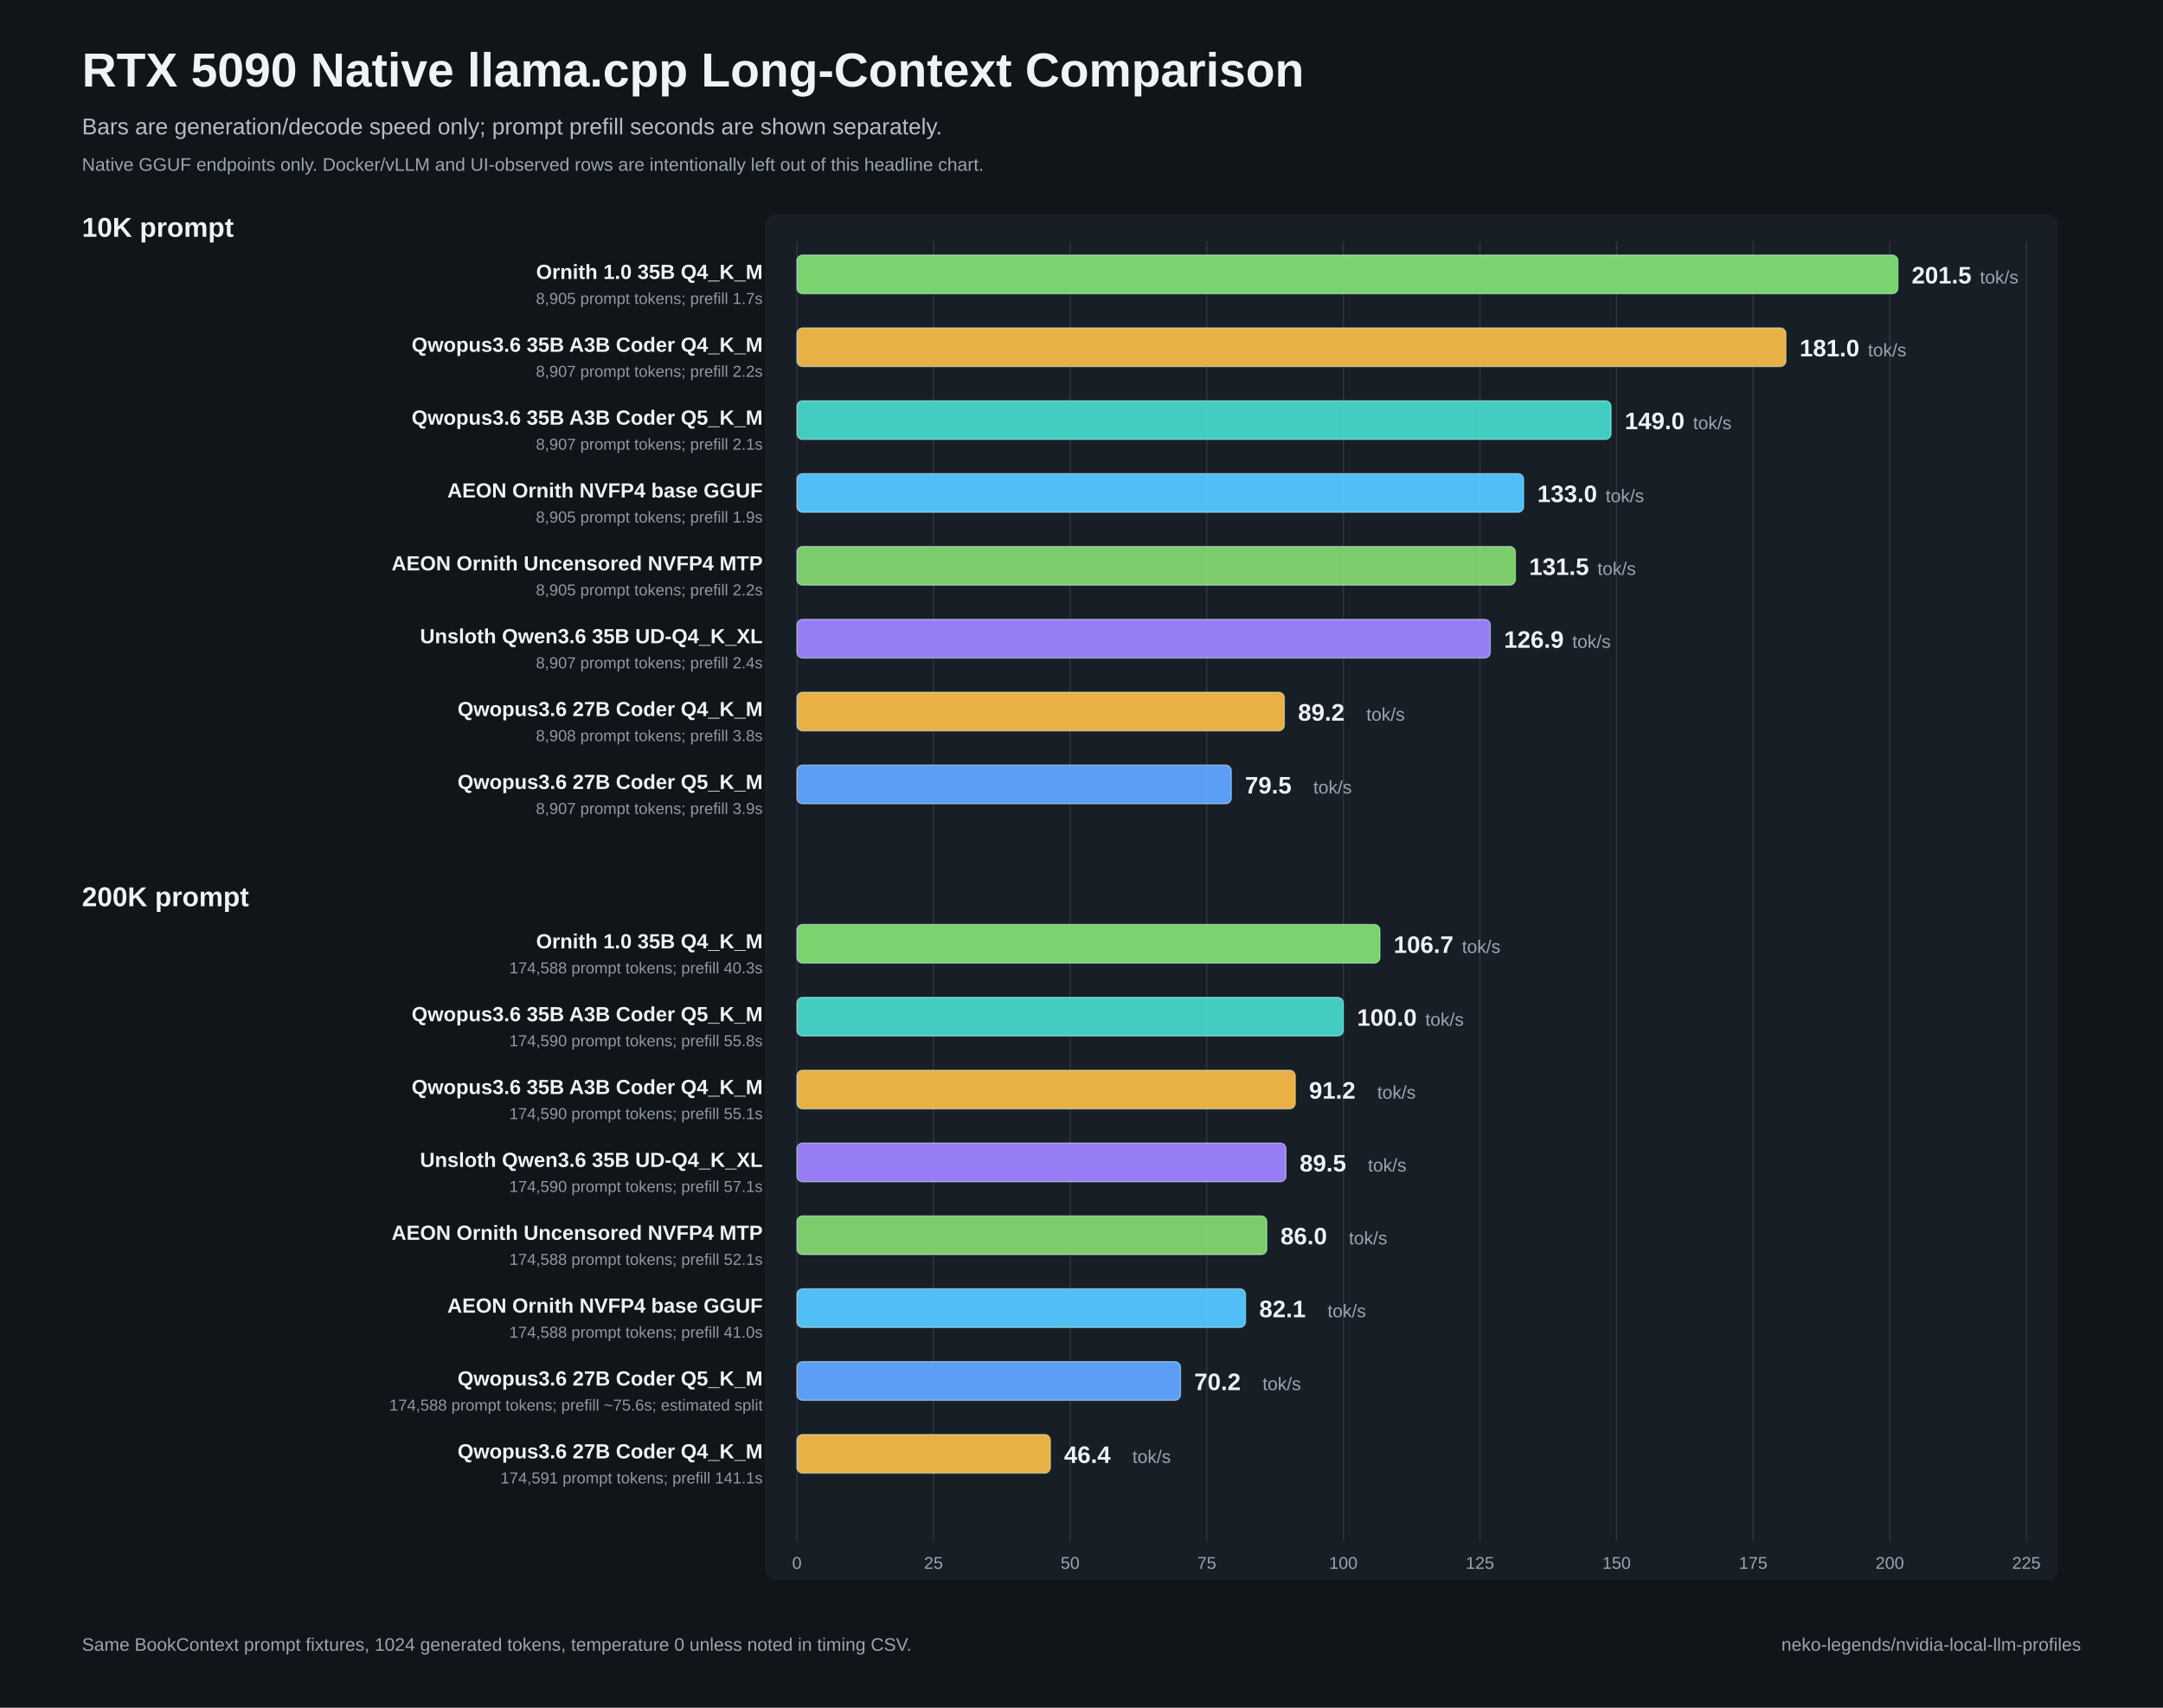
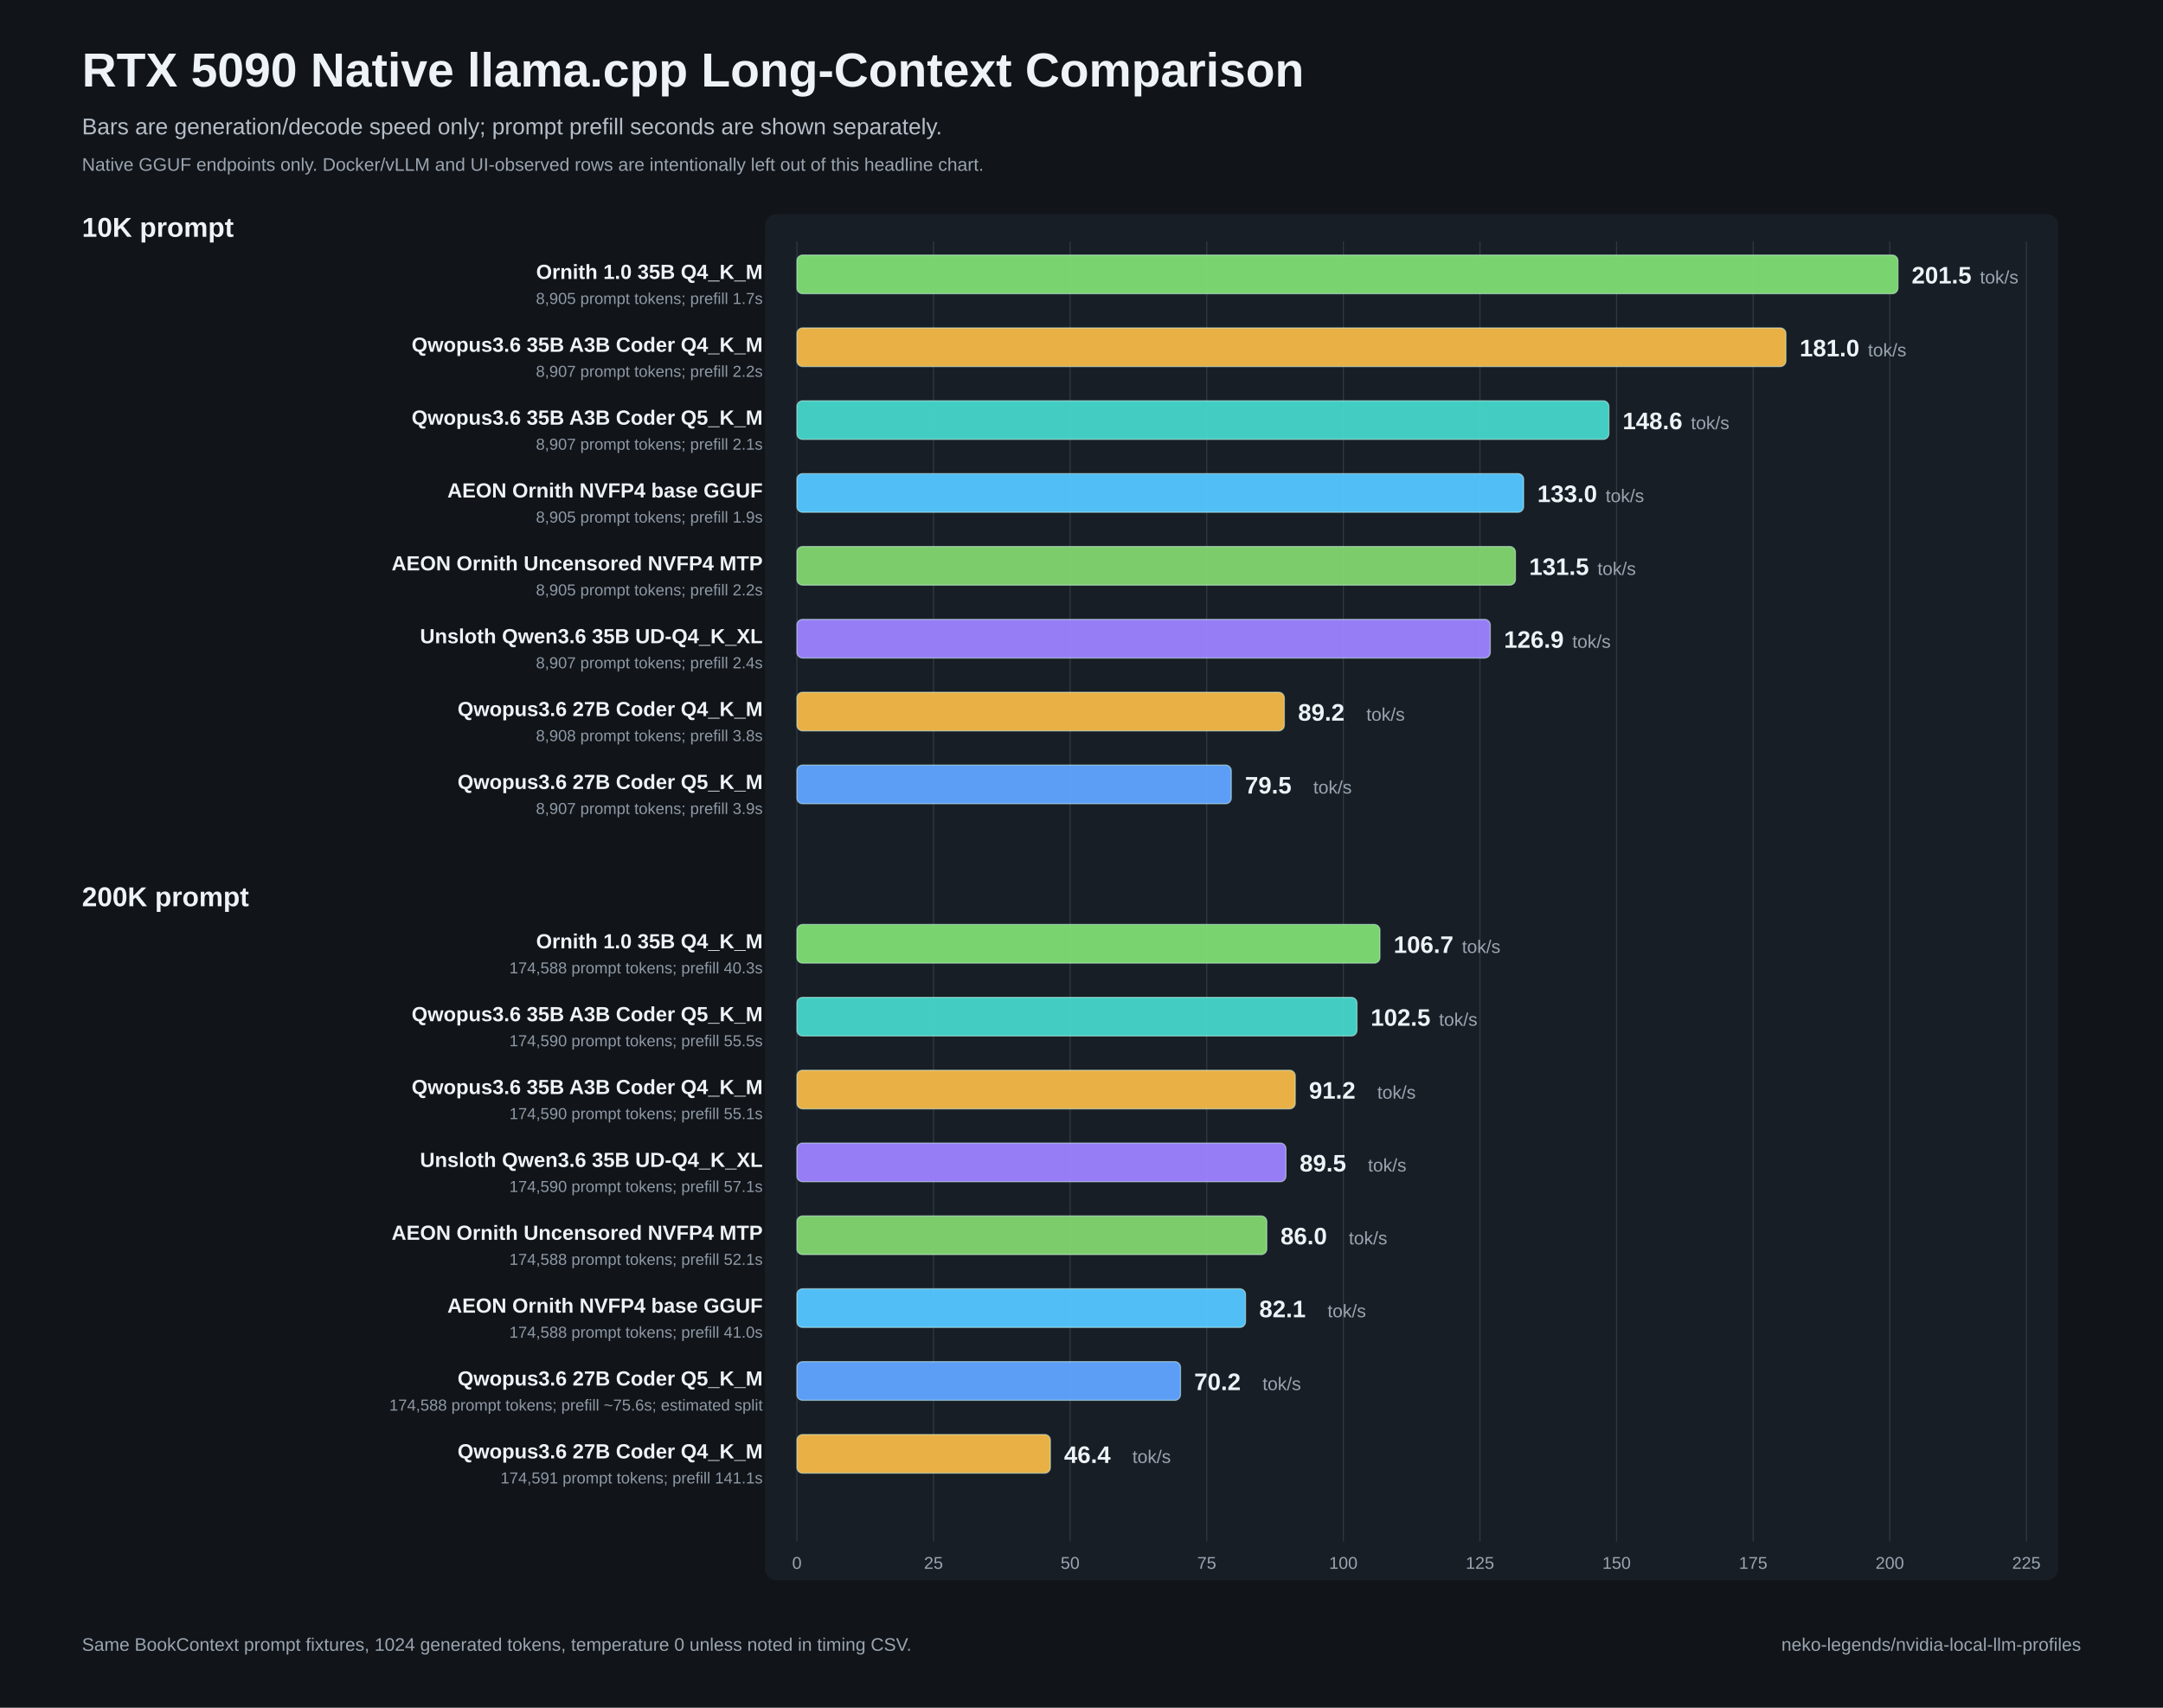
<svg xmlns="http://www.w3.org/2000/svg" width="1900" height="1500" viewBox="0 0 1900 1500">
  <style>
text{font-family:Segoe UI,Arial,sans-serif;letter-spacing:0}
.title{fill:#edf3f7;font-size:42px;font-weight:750}
.subtitle{fill:#b5bec8;font-size:20px}
.group{fill:#edf3f7;font-size:24px;font-weight:750}
.label{fill:#edf3f7;font-size:18px;font-weight:700}
.detail{fill:#8e99a6;font-size:14px}
.value{fill:#edf3f7;font-size:21px;font-weight:750}
.small{fill:#9aa5b1;font-size:16px}
.axis{fill:#9aa5b1;font-size:15px}
</style>
  <rect width="1900" height="1500" fill="#111418" />
  <rect x="672" y="188" width="1136" height="1200" rx="10" fill="#181e25" />
  <text x="72.0" y="76.0" class="title">RTX 5090 Native llama.cpp Long-Context Comparison</text>
  <text x="72.0" y="118.0" class="subtitle">Bars are generation/decode speed only; prompt prefill seconds are shown separately.</text>
  <text x="72.0" y="150.0" class="small">Native GGUF endpoints only. Docker/vLLM and UI-observed rows are intentionally left out of this headline chart.</text>
  <line x1="700.0" y1="212" x2="700.0" y2="1354" stroke="#2f3742" stroke-width="1" />
  <text x="700.0" y="1378.0" class="axis" text-anchor="middle">0</text>
  <line x1="820.0" y1="212" x2="820.0" y2="1354" stroke="#2f3742" stroke-width="1" />
  <text x="820.0" y="1378.0" class="axis" text-anchor="middle">25</text>
  <line x1="940.0" y1="212" x2="940.0" y2="1354" stroke="#2f3742" stroke-width="1" />
  <text x="940.0" y="1378.0" class="axis" text-anchor="middle">50</text>
  <line x1="1060.0" y1="212" x2="1060.0" y2="1354" stroke="#2f3742" stroke-width="1" />
  <text x="1060.0" y="1378.0" class="axis" text-anchor="middle">75</text>
  <line x1="1180.0" y1="212" x2="1180.0" y2="1354" stroke="#2f3742" stroke-width="1" />
  <text x="1180.0" y="1378.0" class="axis" text-anchor="middle">100</text>
  <line x1="1300.0" y1="212" x2="1300.0" y2="1354" stroke="#2f3742" stroke-width="1" />
  <text x="1300.0" y="1378.0" class="axis" text-anchor="middle">125</text>
  <line x1="1420.0" y1="212" x2="1420.0" y2="1354" stroke="#2f3742" stroke-width="1" />
  <text x="1420.0" y="1378.0" class="axis" text-anchor="middle">150</text>
  <line x1="1540.0" y1="212" x2="1540.0" y2="1354" stroke="#2f3742" stroke-width="1" />
  <text x="1540.0" y="1378.0" class="axis" text-anchor="middle">175</text>
  <line x1="1660.0" y1="212" x2="1660.0" y2="1354" stroke="#2f3742" stroke-width="1" />
  <text x="1660.0" y="1378.0" class="axis" text-anchor="middle">200</text>
  <line x1="1780.0" y1="212" x2="1780.0" y2="1354" stroke="#2f3742" stroke-width="1" />
  <text x="1780.0" y="1378.0" class="axis" text-anchor="middle">225</text>
  <text x="72.0" y="208.0" class="group">10K prompt</text>
  <text x="670.0" y="245.0" class="label" text-anchor="end">Ornith 1.0 35B Q4_K_M</text>
  <text x="670.0" y="267.0" class="detail" text-anchor="end">8,905 prompt tokens; prefill 1.7s</text>
  <rect x="700" y="224" width="967.2" height="34" rx="5" fill="#7edc72" opacity="0.95" />
  <rect x="700" y="224" width="967.2" height="34" rx="5" fill="none" stroke="#d9fff8" stroke-opacity="0.50" />
  <text x="1679.2" y="249.0" class="value">201.5</text>
  <text x="1739.2" y="249.0" class="small">tok/s</text>
  <text x="670.0" y="309.0" class="label" text-anchor="end">Qwopus3.6 35B A3B Coder Q4_K_M</text>
  <text x="670.0" y="331.0" class="detail" text-anchor="end">8,907 prompt tokens; prefill 2.2s</text>
  <rect x="700" y="288" width="868.8" height="34" rx="5" fill="#f2b846" opacity="0.95" />
  <rect x="700" y="288" width="868.8" height="34" rx="5" fill="none" stroke="#d9fff8" stroke-opacity="0.50" />
  <text x="1580.8" y="313.0" class="value">181.0</text>
  <text x="1640.8" y="313.0" class="small">tok/s</text>
  <text x="670.0" y="373.0" class="label" text-anchor="end">Qwopus3.6 35B A3B Coder Q5_K_M</text>
  <text x="670.0" y="395.0" class="detail" text-anchor="end">8,907 prompt tokens; prefill 2.1s</text>
-   <rect x="700" y="352" width="715.2" height="34" rx="5" fill="#45d6c9" opacity="0.95" />
-   <rect x="700" y="352" width="715.2" height="34" rx="5" fill="none" stroke="#d9fff8" stroke-opacity="0.50" />
-   <text x="1427.2" y="377.0" class="value">149.0</text>
-   <text x="1487.2" y="377.0" class="small">tok/s</text>
+   <rect x="700" y="352" width="713.3" height="34" rx="5" fill="#45d6c9" opacity="0.95" />
+   <rect x="700" y="352" width="713.3" height="34" rx="5" fill="none" stroke="#d9fff8" stroke-opacity="0.50" />
+   <text x="1425.3" y="377.0" class="value">148.6</text>
+   <text x="1485.3" y="377.0" class="small">tok/s</text>
  <text x="670.0" y="437.0" class="label" text-anchor="end">AEON Ornith NVFP4 base GGUF</text>
  <text x="670.0" y="459.0" class="detail" text-anchor="end">8,905 prompt tokens; prefill 1.9s</text>
  <rect x="700" y="416" width="638.4" height="34" rx="5" fill="#54c7ff" opacity="0.95" />
  <rect x="700" y="416" width="638.4" height="34" rx="5" fill="none" stroke="#d9fff8" stroke-opacity="0.50" />
  <text x="1350.4" y="441.0" class="value">133.0</text>
  <text x="1410.4" y="441.0" class="small">tok/s</text>
  <text x="670.0" y="501.0" class="label" text-anchor="end">AEON Ornith Uncensored NVFP4 MTP</text>
  <text x="670.0" y="523.0" class="detail" text-anchor="end">8,905 prompt tokens; prefill 2.2s</text>
  <rect x="700" y="480" width="631.2" height="34" rx="5" fill="#82d56f" opacity="0.95" />
  <rect x="700" y="480" width="631.2" height="34" rx="5" fill="none" stroke="#d9fff8" stroke-opacity="0.50" />
  <text x="1343.2" y="505.0" class="value">131.5</text>
  <text x="1403.2" y="505.0" class="small">tok/s</text>
  <text x="670.0" y="565.0" class="label" text-anchor="end">Unsloth Qwen3.6 35B UD-Q4_K_XL</text>
  <text x="670.0" y="587.0" class="detail" text-anchor="end">8,907 prompt tokens; prefill 2.4s</text>
  <rect x="700" y="544" width="609.1" height="34" rx="5" fill="#9d82ff" opacity="0.95" />
  <rect x="700" y="544" width="609.1" height="34" rx="5" fill="none" stroke="#d9fff8" stroke-opacity="0.50" />
  <text x="1321.1" y="569.0" class="value">126.9</text>
  <text x="1381.1" y="569.0" class="small">tok/s</text>
  <text x="670.0" y="629.0" class="label" text-anchor="end">Qwopus3.6 27B Coder Q4_K_M</text>
  <text x="670.0" y="651.0" class="detail" text-anchor="end">8,908 prompt tokens; prefill 3.8s</text>
  <rect x="700" y="608" width="428.2" height="34" rx="5" fill="#f2b846" opacity="0.95" />
  <rect x="700" y="608" width="428.2" height="34" rx="5" fill="none" stroke="#d9fff8" stroke-opacity="0.50" />
  <text x="1140.2" y="633.0" class="value">89.2</text>
  <text x="1200.2" y="633.0" class="small">tok/s</text>
  <text x="670.0" y="693.0" class="label" text-anchor="end">Qwopus3.6 27B Coder Q5_K_M</text>
  <text x="670.0" y="715.0" class="detail" text-anchor="end">8,907 prompt tokens; prefill 3.9s</text>
  <rect x="700" y="672" width="381.6" height="34" rx="5" fill="#60a5ff" opacity="0.95" />
  <rect x="700" y="672" width="381.6" height="34" rx="5" fill="none" stroke="#d9fff8" stroke-opacity="0.50" />
  <text x="1093.6" y="697.0" class="value">79.5</text>
  <text x="1153.6" y="697.0" class="small">tok/s</text>
  <text x="72.0" y="796.0" class="group">200K prompt</text>
  <text x="670.0" y="833.0" class="label" text-anchor="end">Ornith 1.0 35B Q4_K_M</text>
  <text x="670.0" y="855.0" class="detail" text-anchor="end">174,588 prompt tokens; prefill 40.3s</text>
  <rect x="700" y="812" width="512.2" height="34" rx="5" fill="#7edc72" opacity="0.95" />
  <rect x="700" y="812" width="512.2" height="34" rx="5" fill="none" stroke="#d9fff8" stroke-opacity="0.50" />
  <text x="1224.2" y="837.0" class="value">106.7</text>
  <text x="1284.2" y="837.0" class="small">tok/s</text>
  <text x="670.0" y="897.0" class="label" text-anchor="end">Qwopus3.6 35B A3B Coder Q5_K_M</text>
-   <text x="670.0" y="919.0" class="detail" text-anchor="end">174,590 prompt tokens; prefill 55.8s</text>
-   <rect x="700" y="876" width="480.0" height="34" rx="5" fill="#45d6c9" opacity="0.95" />
-   <rect x="700" y="876" width="480.0" height="34" rx="5" fill="none" stroke="#d9fff8" stroke-opacity="0.50" />
-   <text x="1192.0" y="901.0" class="value">100.0</text>
-   <text x="1252.0" y="901.0" class="small">tok/s</text>
+   <text x="670.0" y="919.0" class="detail" text-anchor="end">174,590 prompt tokens; prefill 55.5s</text>
+   <rect x="700" y="876" width="492.0" height="34" rx="5" fill="#45d6c9" opacity="0.95" />
+   <rect x="700" y="876" width="492.0" height="34" rx="5" fill="none" stroke="#d9fff8" stroke-opacity="0.50" />
+   <text x="1204.0" y="901.0" class="value">102.5</text>
+   <text x="1264.0" y="901.0" class="small">tok/s</text>
  <text x="670.0" y="961.0" class="label" text-anchor="end">Qwopus3.6 35B A3B Coder Q4_K_M</text>
  <text x="670.0" y="983.0" class="detail" text-anchor="end">174,590 prompt tokens; prefill 55.1s</text>
  <rect x="700" y="940" width="437.8" height="34" rx="5" fill="#f2b846" opacity="0.95" />
  <rect x="700" y="940" width="437.8" height="34" rx="5" fill="none" stroke="#d9fff8" stroke-opacity="0.50" />
  <text x="1149.8" y="965.0" class="value">91.2</text>
  <text x="1209.8" y="965.0" class="small">tok/s</text>
  <text x="670.0" y="1025.0" class="label" text-anchor="end">Unsloth Qwen3.6 35B UD-Q4_K_XL</text>
  <text x="670.0" y="1047.0" class="detail" text-anchor="end">174,590 prompt tokens; prefill 57.1s</text>
  <rect x="700" y="1004" width="429.6" height="34" rx="5" fill="#9d82ff" opacity="0.95" />
  <rect x="700" y="1004" width="429.6" height="34" rx="5" fill="none" stroke="#d9fff8" stroke-opacity="0.50" />
  <text x="1141.6" y="1029.0" class="value">89.5</text>
  <text x="1201.6" y="1029.0" class="small">tok/s</text>
  <text x="670.0" y="1089.0" class="label" text-anchor="end">AEON Ornith Uncensored NVFP4 MTP</text>
  <text x="670.0" y="1111.0" class="detail" text-anchor="end">174,588 prompt tokens; prefill 52.1s</text>
  <rect x="700" y="1068" width="412.8" height="34" rx="5" fill="#82d56f" opacity="0.95" />
  <rect x="700" y="1068" width="412.8" height="34" rx="5" fill="none" stroke="#d9fff8" stroke-opacity="0.50" />
  <text x="1124.8" y="1093.0" class="value">86.0</text>
  <text x="1184.8" y="1093.0" class="small">tok/s</text>
  <text x="670.0" y="1153.0" class="label" text-anchor="end">AEON Ornith NVFP4 base GGUF</text>
  <text x="670.0" y="1175.0" class="detail" text-anchor="end">174,588 prompt tokens; prefill 41.0s</text>
  <rect x="700" y="1132" width="394.1" height="34" rx="5" fill="#54c7ff" opacity="0.95" />
  <rect x="700" y="1132" width="394.1" height="34" rx="5" fill="none" stroke="#d9fff8" stroke-opacity="0.50" />
  <text x="1106.1" y="1157.0" class="value">82.1</text>
  <text x="1166.1" y="1157.0" class="small">tok/s</text>
  <text x="670.0" y="1217.0" class="label" text-anchor="end">Qwopus3.6 27B Coder Q5_K_M</text>
  <text x="670.0" y="1239.0" class="detail" text-anchor="end">174,588 prompt tokens; prefill ~75.6s; estimated split</text>
  <rect x="700" y="1196" width="337.0" height="34" rx="5" fill="#60a5ff" opacity="0.95" />
  <rect x="700" y="1196" width="337.0" height="34" rx="5" fill="none" stroke="#d9fff8" stroke-opacity="0.50" />
  <text x="1049.0" y="1221.0" class="value">70.2</text>
  <text x="1109.0" y="1221.0" class="small">tok/s</text>
  <text x="670.0" y="1281.0" class="label" text-anchor="end">Qwopus3.6 27B Coder Q4_K_M</text>
  <text x="670.0" y="1303.0" class="detail" text-anchor="end">174,591 prompt tokens; prefill 141.1s</text>
  <rect x="700" y="1260" width="222.7" height="34" rx="5" fill="#f2b846" opacity="0.95" />
  <rect x="700" y="1260" width="222.7" height="34" rx="5" fill="none" stroke="#d9fff8" stroke-opacity="0.50" />
  <text x="934.7" y="1285.0" class="value">46.4</text>
  <text x="994.7" y="1285.0" class="small">tok/s</text>
  <text x="72.0" y="1450.0" class="small">Same BookContext prompt fixtures, 1024 generated tokens, temperature 0 unless noted in timing CSV.</text>
  <text x="1828.0" y="1450.0" class="small" text-anchor="end">neko-legends/nvidia-local-llm-profiles</text>
</svg>
